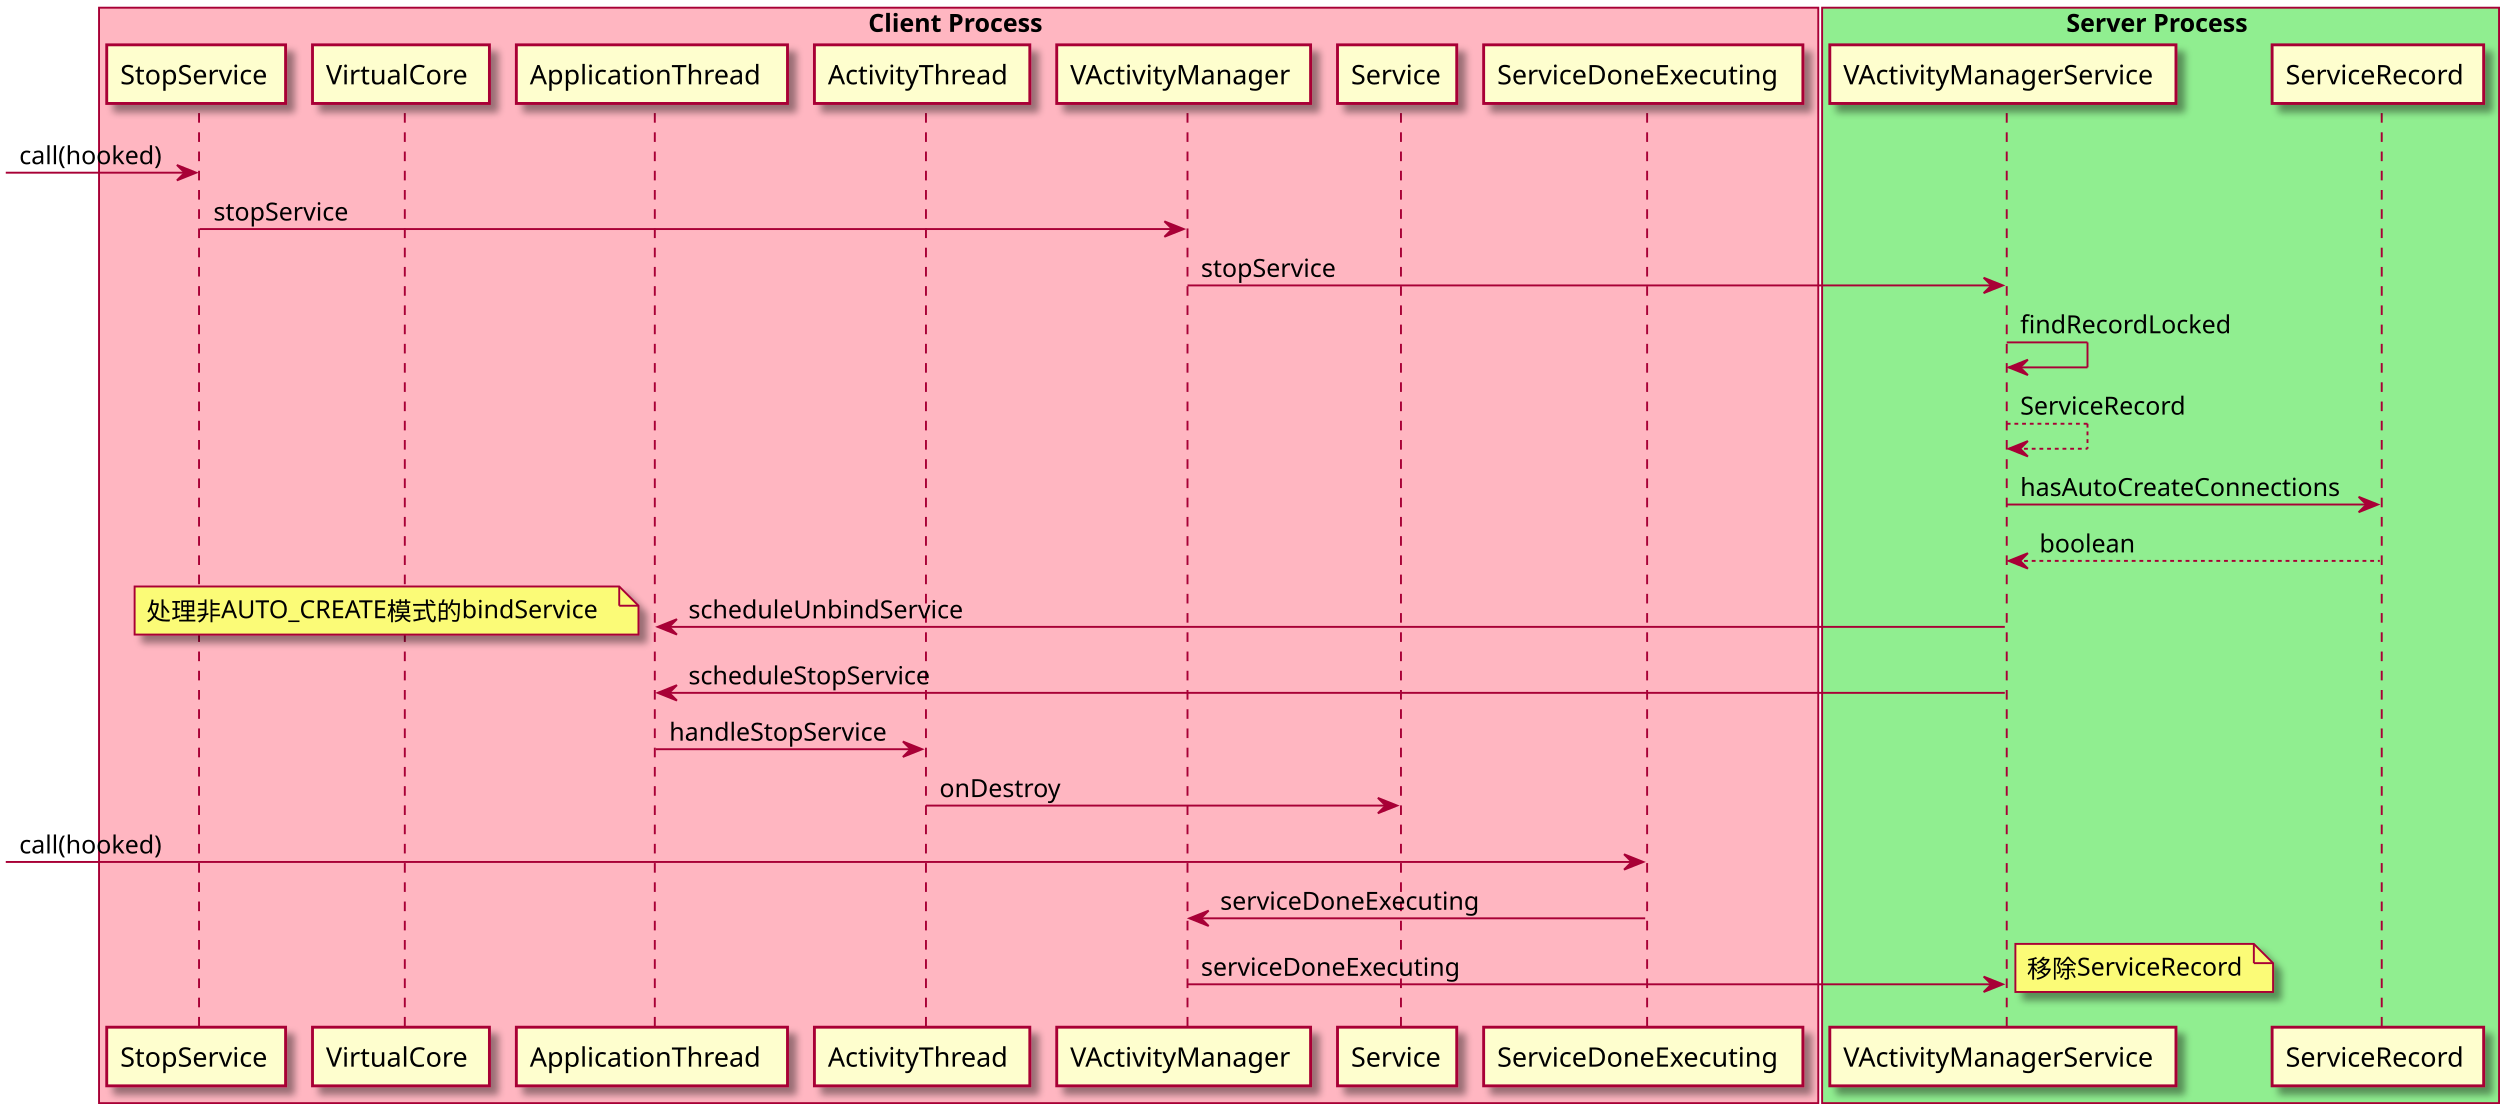
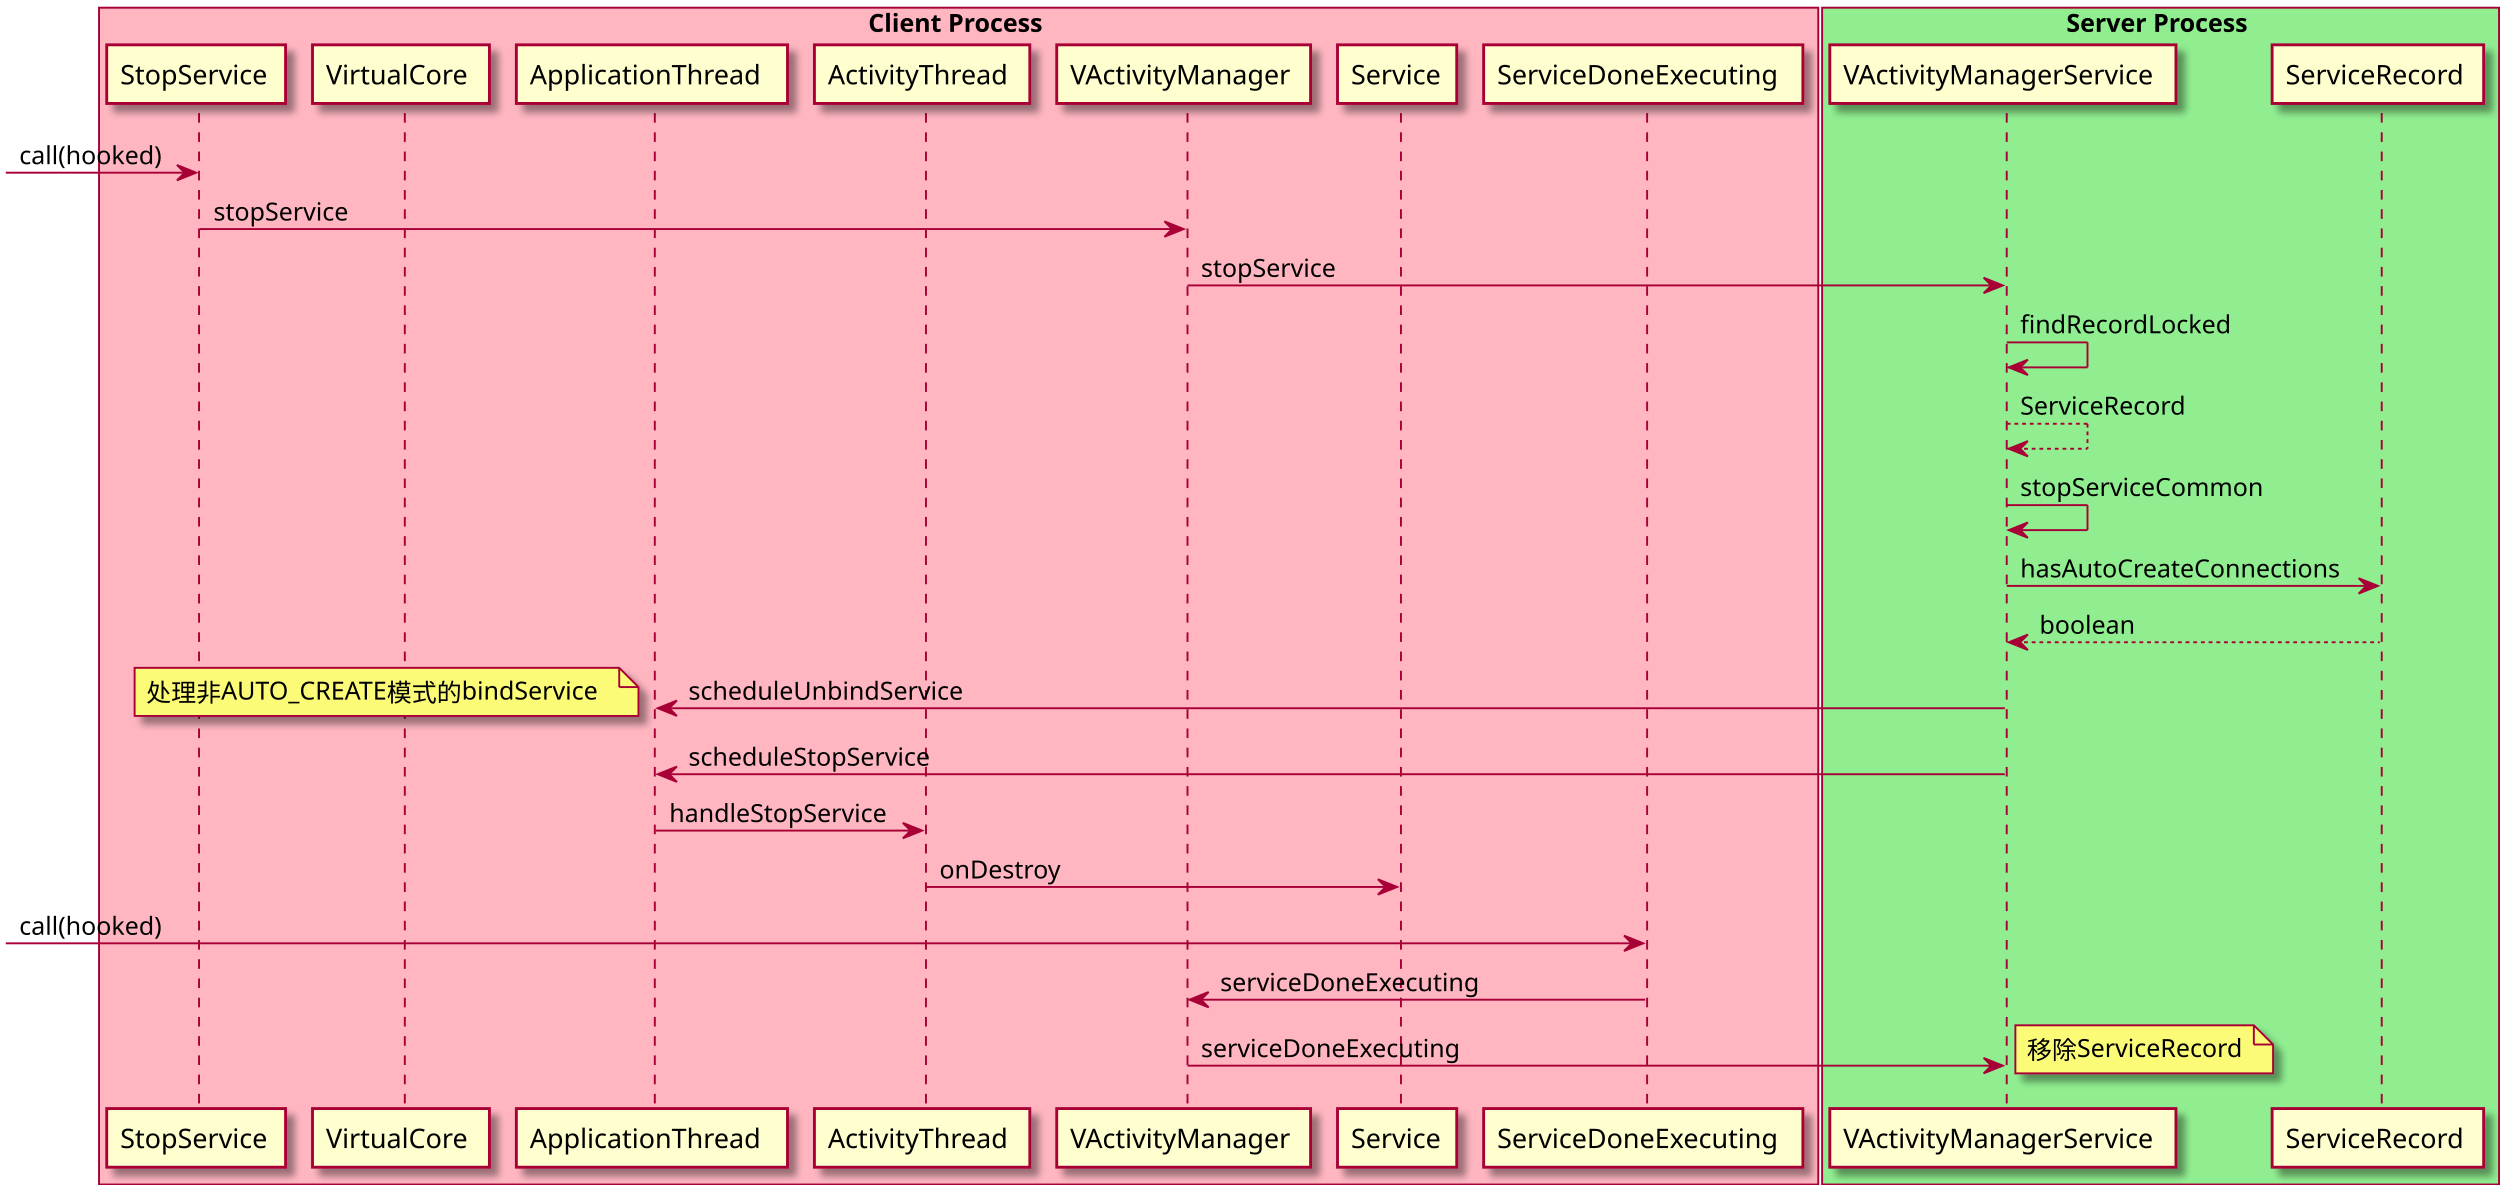
- <svg xmlns="http://www.w3.org/2000/svg" contentScriptType="application/ecmascript" contentStyleType="text/css" height="574px" preserveAspectRatio="none" style="width:1300px;height:574px;" version="1.1" viewBox="0 0 1300 574" width="1300px" zoomAndPan="magnify">
+ <svg xmlns="http://www.w3.org/2000/svg" contentScriptType="application/ecmascript" contentStyleType="text/css" height="616px" preserveAspectRatio="none" style="width:1300px;height:616px;" version="1.1" viewBox="0 0 1300 616" width="1300px" zoomAndPan="magnify">
  <defs>
-     <filter height="300%" id="fe2kdcz8jqxy1" width="300%" x="-1" y="-1">
+     <filter height="300%" id="f18ve115jf7jbh" width="300%" x="-1" y="-1">
      <feGaussianBlur result="blurOut" stdDeviation="2.0" />
      <feColorMatrix in="blurOut" result="blurOut2" type="matrix" values="0 0 0 0 0 0 0 0 0 0 0 0 0 0 0 0 0 0 .4 0" />
      <feOffset dx="4.0" dy="4.0" in="blurOut2" result="blurOut3" />
      <feBlend in="SourceGraphic" in2="blurOut3" mode="normal" />
    </filter>
  </defs>
  <g>
-     <rect fill="#FFB6C1" height="569.635" style="stroke: #A80036; stroke-width: 1.0;" width="894" x="51.5" y="4" />
+     <rect fill="#FFB6C1" height="611.945" style="stroke: #A80036; stroke-width: 1.0;" width="894" x="51.5" y="4" />
    <text fill="#000000" font-family="sans-serif" font-size="13" font-weight="bold" lengthAdjust="spacingAndGlyphs" textLength="94" x="451.5" y="16.568">Client Process</text>
-     <rect fill="#90EE90" height="569.635" style="stroke: #A80036; stroke-width: 1.0;" width="352" x="947.5" y="4" />
+     <rect fill="#90EE90" height="611.945" style="stroke: #A80036; stroke-width: 1.0;" width="352" x="947.5" y="4" />
    <text fill="#000000" font-family="sans-serif" font-size="13" font-weight="bold" lengthAdjust="spacingAndGlyphs" textLength="98" x="1074.5" y="16.568">Server Process</text>
-     <line style="stroke: #A80036; stroke-width: 1.0; stroke-dasharray: 5.0,5.0;" x1="103.5" x2="103.5" y1="58.799" y2="535.146" />
-     <line style="stroke: #A80036; stroke-width: 1.0; stroke-dasharray: 5.0,5.0;" x1="210.5" x2="210.5" y1="58.799" y2="535.146" />
-     <line style="stroke: #A80036; stroke-width: 1.0; stroke-dasharray: 5.0,5.0;" x1="340.5" x2="340.5" y1="58.799" y2="535.146" />
-     <line style="stroke: #A80036; stroke-width: 1.0; stroke-dasharray: 5.0,5.0;" x1="481.5" x2="481.5" y1="58.799" y2="535.146" />
-     <line style="stroke: #A80036; stroke-width: 1.0; stroke-dasharray: 5.0,5.0;" x1="617.5" x2="617.5" y1="58.799" y2="535.146" />
-     <line style="stroke: #A80036; stroke-width: 1.0; stroke-dasharray: 5.0,5.0;" x1="728.5" x2="728.5" y1="58.799" y2="535.146" />
-     <line style="stroke: #A80036; stroke-width: 1.0; stroke-dasharray: 5.0,5.0;" x1="856.5" x2="856.5" y1="58.799" y2="535.146" />
-     <line style="stroke: #A80036; stroke-width: 1.0; stroke-dasharray: 5.0,5.0;" x1="1043.5" x2="1043.5" y1="58.799" y2="535.146" />
-     <line style="stroke: #A80036; stroke-width: 1.0; stroke-dasharray: 5.0,5.0;" x1="1238.5" x2="1238.5" y1="58.799" y2="535.146" />
-     <rect fill="#FEFECE" filter="url(#fe2kdcz8jqxy1)" height="30.488" style="stroke: #A80036; stroke-width: 1.5;" width="93" x="55.5" y="23.311" />
+     <line style="stroke: #A80036; stroke-width: 1.0; stroke-dasharray: 5.0,5.0;" x1="103.5" x2="103.5" y1="58.799" y2="577.457" />
+     <line style="stroke: #A80036; stroke-width: 1.0; stroke-dasharray: 5.0,5.0;" x1="210.5" x2="210.5" y1="58.799" y2="577.457" />
+     <line style="stroke: #A80036; stroke-width: 1.0; stroke-dasharray: 5.0,5.0;" x1="340.5" x2="340.5" y1="58.799" y2="577.457" />
+     <line style="stroke: #A80036; stroke-width: 1.0; stroke-dasharray: 5.0,5.0;" x1="481.5" x2="481.5" y1="58.799" y2="577.457" />
+     <line style="stroke: #A80036; stroke-width: 1.0; stroke-dasharray: 5.0,5.0;" x1="617.5" x2="617.5" y1="58.799" y2="577.457" />
+     <line style="stroke: #A80036; stroke-width: 1.0; stroke-dasharray: 5.0,5.0;" x1="728.5" x2="728.5" y1="58.799" y2="577.457" />
+     <line style="stroke: #A80036; stroke-width: 1.0; stroke-dasharray: 5.0,5.0;" x1="856.5" x2="856.5" y1="58.799" y2="577.457" />
+     <line style="stroke: #A80036; stroke-width: 1.0; stroke-dasharray: 5.0,5.0;" x1="1043.5" x2="1043.5" y1="58.799" y2="577.457" />
+     <line style="stroke: #A80036; stroke-width: 1.0; stroke-dasharray: 5.0,5.0;" x1="1238.5" x2="1238.5" y1="58.799" y2="577.457" />
+     <rect fill="#FEFECE" filter="url(#f18ve115jf7jbh)" height="30.488" style="stroke: #A80036; stroke-width: 1.5;" width="93" x="55.5" y="23.311" />
    <text fill="#000000" font-family="sans-serif" font-size="14" lengthAdjust="spacingAndGlyphs" textLength="79" x="62.5" y="43.846">StopService</text>
-     <rect fill="#FEFECE" filter="url(#fe2kdcz8jqxy1)" height="30.488" style="stroke: #A80036; stroke-width: 1.5;" width="93" x="55.5" y="534.146" />
-     <text fill="#000000" font-family="sans-serif" font-size="14" lengthAdjust="spacingAndGlyphs" textLength="79" x="62.5" y="554.682">StopService</text>
-     <rect fill="#FEFECE" filter="url(#fe2kdcz8jqxy1)" height="30.488" style="stroke: #A80036; stroke-width: 1.5;" width="92" x="162.5" y="23.311" />
+     <rect fill="#FEFECE" filter="url(#f18ve115jf7jbh)" height="30.488" style="stroke: #A80036; stroke-width: 1.5;" width="93" x="55.5" y="576.457" />
+     <text fill="#000000" font-family="sans-serif" font-size="14" lengthAdjust="spacingAndGlyphs" textLength="79" x="62.5" y="596.992">StopService</text>
+     <rect fill="#FEFECE" filter="url(#f18ve115jf7jbh)" height="30.488" style="stroke: #A80036; stroke-width: 1.5;" width="92" x="162.5" y="23.311" />
    <text fill="#000000" font-family="sans-serif" font-size="14" lengthAdjust="spacingAndGlyphs" textLength="78" x="169.5" y="43.846">VirtualCore</text>
-     <rect fill="#FEFECE" filter="url(#fe2kdcz8jqxy1)" height="30.488" style="stroke: #A80036; stroke-width: 1.5;" width="92" x="162.5" y="534.146" />
-     <text fill="#000000" font-family="sans-serif" font-size="14" lengthAdjust="spacingAndGlyphs" textLength="78" x="169.5" y="554.682">VirtualCore</text>
-     <rect fill="#FEFECE" filter="url(#fe2kdcz8jqxy1)" height="30.488" style="stroke: #A80036; stroke-width: 1.5;" width="141" x="268.5" y="23.311" />
+     <rect fill="#FEFECE" filter="url(#f18ve115jf7jbh)" height="30.488" style="stroke: #A80036; stroke-width: 1.5;" width="92" x="162.5" y="576.457" />
+     <text fill="#000000" font-family="sans-serif" font-size="14" lengthAdjust="spacingAndGlyphs" textLength="78" x="169.5" y="596.992">VirtualCore</text>
+     <rect fill="#FEFECE" filter="url(#f18ve115jf7jbh)" height="30.488" style="stroke: #A80036; stroke-width: 1.5;" width="141" x="268.5" y="23.311" />
    <text fill="#000000" font-family="sans-serif" font-size="14" lengthAdjust="spacingAndGlyphs" textLength="127" x="275.5" y="43.846">ApplicationThread</text>
-     <rect fill="#FEFECE" filter="url(#fe2kdcz8jqxy1)" height="30.488" style="stroke: #A80036; stroke-width: 1.5;" width="141" x="268.5" y="534.146" />
-     <text fill="#000000" font-family="sans-serif" font-size="14" lengthAdjust="spacingAndGlyphs" textLength="127" x="275.5" y="554.682">ApplicationThread</text>
-     <rect fill="#FEFECE" filter="url(#fe2kdcz8jqxy1)" height="30.488" style="stroke: #A80036; stroke-width: 1.5;" width="112" x="423.5" y="23.311" />
+     <rect fill="#FEFECE" filter="url(#f18ve115jf7jbh)" height="30.488" style="stroke: #A80036; stroke-width: 1.5;" width="141" x="268.5" y="576.457" />
+     <text fill="#000000" font-family="sans-serif" font-size="14" lengthAdjust="spacingAndGlyphs" textLength="127" x="275.5" y="596.992">ApplicationThread</text>
+     <rect fill="#FEFECE" filter="url(#f18ve115jf7jbh)" height="30.488" style="stroke: #A80036; stroke-width: 1.5;" width="112" x="423.5" y="23.311" />
    <text fill="#000000" font-family="sans-serif" font-size="14" lengthAdjust="spacingAndGlyphs" textLength="98" x="430.5" y="43.846">ActivityThread</text>
-     <rect fill="#FEFECE" filter="url(#fe2kdcz8jqxy1)" height="30.488" style="stroke: #A80036; stroke-width: 1.5;" width="112" x="423.5" y="534.146" />
-     <text fill="#000000" font-family="sans-serif" font-size="14" lengthAdjust="spacingAndGlyphs" textLength="98" x="430.5" y="554.682">ActivityThread</text>
-     <rect fill="#FEFECE" filter="url(#fe2kdcz8jqxy1)" height="30.488" style="stroke: #A80036; stroke-width: 1.5;" width="132" x="549.5" y="23.311" />
+     <rect fill="#FEFECE" filter="url(#f18ve115jf7jbh)" height="30.488" style="stroke: #A80036; stroke-width: 1.5;" width="112" x="423.5" y="576.457" />
+     <text fill="#000000" font-family="sans-serif" font-size="14" lengthAdjust="spacingAndGlyphs" textLength="98" x="430.5" y="596.992">ActivityThread</text>
+     <rect fill="#FEFECE" filter="url(#f18ve115jf7jbh)" height="30.488" style="stroke: #A80036; stroke-width: 1.5;" width="132" x="549.5" y="23.311" />
    <text fill="#000000" font-family="sans-serif" font-size="14" lengthAdjust="spacingAndGlyphs" textLength="118" x="556.5" y="43.846">VActivityManager</text>
-     <rect fill="#FEFECE" filter="url(#fe2kdcz8jqxy1)" height="30.488" style="stroke: #A80036; stroke-width: 1.5;" width="132" x="549.5" y="534.146" />
-     <text fill="#000000" font-family="sans-serif" font-size="14" lengthAdjust="spacingAndGlyphs" textLength="118" x="556.5" y="554.682">VActivityManager</text>
-     <rect fill="#FEFECE" filter="url(#fe2kdcz8jqxy1)" height="30.488" style="stroke: #A80036; stroke-width: 1.5;" width="62" x="695.5" y="23.311" />
+     <rect fill="#FEFECE" filter="url(#f18ve115jf7jbh)" height="30.488" style="stroke: #A80036; stroke-width: 1.5;" width="132" x="549.5" y="576.457" />
+     <text fill="#000000" font-family="sans-serif" font-size="14" lengthAdjust="spacingAndGlyphs" textLength="118" x="556.5" y="596.992">VActivityManager</text>
+     <rect fill="#FEFECE" filter="url(#f18ve115jf7jbh)" height="30.488" style="stroke: #A80036; stroke-width: 1.5;" width="62" x="695.5" y="23.311" />
    <text fill="#000000" font-family="sans-serif" font-size="14" lengthAdjust="spacingAndGlyphs" textLength="48" x="702.5" y="43.846">Service</text>
-     <rect fill="#FEFECE" filter="url(#fe2kdcz8jqxy1)" height="30.488" style="stroke: #A80036; stroke-width: 1.5;" width="62" x="695.5" y="534.146" />
-     <text fill="#000000" font-family="sans-serif" font-size="14" lengthAdjust="spacingAndGlyphs" textLength="48" x="702.5" y="554.682">Service</text>
-     <rect fill="#FEFECE" filter="url(#fe2kdcz8jqxy1)" height="30.488" style="stroke: #A80036; stroke-width: 1.5;" width="166" x="771.5" y="23.311" />
+     <rect fill="#FEFECE" filter="url(#f18ve115jf7jbh)" height="30.488" style="stroke: #A80036; stroke-width: 1.5;" width="62" x="695.5" y="576.457" />
+     <text fill="#000000" font-family="sans-serif" font-size="14" lengthAdjust="spacingAndGlyphs" textLength="48" x="702.5" y="596.992">Service</text>
+     <rect fill="#FEFECE" filter="url(#f18ve115jf7jbh)" height="30.488" style="stroke: #A80036; stroke-width: 1.5;" width="166" x="771.5" y="23.311" />
    <text fill="#000000" font-family="sans-serif" font-size="14" lengthAdjust="spacingAndGlyphs" textLength="152" x="778.5" y="43.846">ServiceDoneExecuting</text>
-     <rect fill="#FEFECE" filter="url(#fe2kdcz8jqxy1)" height="30.488" style="stroke: #A80036; stroke-width: 1.5;" width="166" x="771.5" y="534.146" />
-     <text fill="#000000" font-family="sans-serif" font-size="14" lengthAdjust="spacingAndGlyphs" textLength="152" x="778.5" y="554.682">ServiceDoneExecuting</text>
-     <rect fill="#FEFECE" filter="url(#fe2kdcz8jqxy1)" height="30.488" style="stroke: #A80036; stroke-width: 1.5;" width="180" x="951.5" y="23.311" />
+     <rect fill="#FEFECE" filter="url(#f18ve115jf7jbh)" height="30.488" style="stroke: #A80036; stroke-width: 1.5;" width="166" x="771.5" y="576.457" />
+     <text fill="#000000" font-family="sans-serif" font-size="14" lengthAdjust="spacingAndGlyphs" textLength="152" x="778.5" y="596.992">ServiceDoneExecuting</text>
+     <rect fill="#FEFECE" filter="url(#f18ve115jf7jbh)" height="30.488" style="stroke: #A80036; stroke-width: 1.5;" width="180" x="951.5" y="23.311" />
    <text fill="#000000" font-family="sans-serif" font-size="14" lengthAdjust="spacingAndGlyphs" textLength="166" x="958.5" y="43.846">VActivityManagerService</text>
-     <rect fill="#FEFECE" filter="url(#fe2kdcz8jqxy1)" height="30.488" style="stroke: #A80036; stroke-width: 1.5;" width="180" x="951.5" y="534.146" />
-     <text fill="#000000" font-family="sans-serif" font-size="14" lengthAdjust="spacingAndGlyphs" textLength="166" x="958.5" y="554.682">VActivityManagerService</text>
-     <rect fill="#FEFECE" filter="url(#fe2kdcz8jqxy1)" height="30.488" style="stroke: #A80036; stroke-width: 1.5;" width="110" x="1181.5" y="23.311" />
+     <rect fill="#FEFECE" filter="url(#f18ve115jf7jbh)" height="30.488" style="stroke: #A80036; stroke-width: 1.5;" width="180" x="951.5" y="576.457" />
+     <text fill="#000000" font-family="sans-serif" font-size="14" lengthAdjust="spacingAndGlyphs" textLength="166" x="958.5" y="596.992">VActivityManagerService</text>
+     <rect fill="#FEFECE" filter="url(#f18ve115jf7jbh)" height="30.488" style="stroke: #A80036; stroke-width: 1.5;" width="110" x="1181.5" y="23.311" />
    <text fill="#000000" font-family="sans-serif" font-size="14" lengthAdjust="spacingAndGlyphs" textLength="96" x="1188.5" y="43.846">ServiceRecord</text>
-     <rect fill="#FEFECE" filter="url(#fe2kdcz8jqxy1)" height="30.488" style="stroke: #A80036; stroke-width: 1.5;" width="110" x="1181.5" y="534.146" />
-     <text fill="#000000" font-family="sans-serif" font-size="14" lengthAdjust="spacingAndGlyphs" textLength="96" x="1188.5" y="554.682">ServiceRecord</text>
+     <rect fill="#FEFECE" filter="url(#f18ve115jf7jbh)" height="30.488" style="stroke: #A80036; stroke-width: 1.5;" width="110" x="1181.5" y="576.457" />
+     <text fill="#000000" font-family="sans-serif" font-size="14" lengthAdjust="spacingAndGlyphs" textLength="96" x="1188.5" y="596.992">ServiceRecord</text>
    <polygon fill="#A80036" points="92,85.799,102,89.799,92,93.799,96,89.799" style="stroke: #A80036; stroke-width: 1.0;" />
    <line style="stroke: #A80036; stroke-width: 1.0;" x1="3" x2="98" y1="89.799" y2="89.799" />
    <text fill="#000000" font-family="sans-serif" font-size="13" lengthAdjust="spacingAndGlyphs" textLength="77" x="10" y="85.367">call(hooked)</text>
    <polygon fill="#A80036" points="605.5,115.109,615.5,119.109,605.5,123.109,609.5,119.109" style="stroke: #A80036; stroke-width: 1.0;" />
    <line style="stroke: #A80036; stroke-width: 1.0;" x1="104" x2="611.5" y1="119.109" y2="119.109" />
    <text fill="#000000" font-family="sans-serif" font-size="13" lengthAdjust="spacingAndGlyphs" textLength="72" x="111" y="114.678">stopService</text>
    <polygon fill="#A80036" points="1031.5,144.42,1041.5,148.42,1031.5,152.42,1035.5,148.42" style="stroke: #A80036; stroke-width: 1.0;" />
    <line style="stroke: #A80036; stroke-width: 1.0;" x1="617.5" x2="1037.5" y1="148.42" y2="148.42" />
    <text fill="#000000" font-family="sans-serif" font-size="13" lengthAdjust="spacingAndGlyphs" textLength="72" x="624.5" y="143.988">stopService</text>
    <line style="stroke: #A80036; stroke-width: 1.0;" x1="1043.5" x2="1085.5" y1="178.041" y2="178.041" />
    <line style="stroke: #A80036; stroke-width: 1.0;" x1="1085.5" x2="1085.5" y1="178.041" y2="191.041" />
    <line style="stroke: #A80036; stroke-width: 1.0;" x1="1044.5" x2="1085.5" y1="191.041" y2="191.041" />
    <polygon fill="#A80036" points="1054.5,187.041,1044.5,191.041,1054.5,195.041,1050.5,191.041" style="stroke: #A80036; stroke-width: 1.0;" />
    <text fill="#000000" font-family="sans-serif" font-size="13" lengthAdjust="spacingAndGlyphs" textLength="113" x="1050.5" y="173.299">findRecordLocked</text>
    <line style="stroke: #A80036; stroke-width: 1.0; stroke-dasharray: 2.0,2.0;" x1="1043.5" x2="1085.5" y1="220.352" y2="220.352" />
    <line style="stroke: #A80036; stroke-width: 1.0; stroke-dasharray: 2.0,2.0;" x1="1085.5" x2="1085.5" y1="220.352" y2="233.352" />
    <line style="stroke: #A80036; stroke-width: 1.0; stroke-dasharray: 2.0,2.0;" x1="1044.5" x2="1085.5" y1="233.352" y2="233.352" />
    <polygon fill="#A80036" points="1054.5,229.352,1044.5,233.352,1054.5,237.352,1050.5,233.352" style="stroke: #A80036; stroke-width: 1.0;" />
    <text fill="#000000" font-family="sans-serif" font-size="13" lengthAdjust="spacingAndGlyphs" textLength="87" x="1050.5" y="215.609">ServiceRecord</text>
-     <polygon fill="#A80036" points="1226.5,258.352,1236.5,262.352,1226.5,266.352,1230.5,262.352" style="stroke: #A80036; stroke-width: 1.0;" />
-     <line style="stroke: #A80036; stroke-width: 1.0;" x1="1043.5" x2="1232.5" y1="262.352" y2="262.352" />
-     <text fill="#000000" font-family="sans-serif" font-size="13" lengthAdjust="spacingAndGlyphs" textLength="171" x="1050.5" y="257.92">hasAutoCreateConnections</text>
-     <polygon fill="#A80036" points="1054.5,287.662,1044.5,291.662,1054.5,295.662,1050.5,291.662" style="stroke: #A80036; stroke-width: 1.0;" />
-     <line style="stroke: #A80036; stroke-width: 1.0; stroke-dasharray: 2.0,2.0;" x1="1048.5" x2="1237.5" y1="291.662" y2="291.662" />
-     <text fill="#000000" font-family="sans-serif" font-size="13" lengthAdjust="spacingAndGlyphs" textLength="50" x="1060.5" y="287.231">boolean</text>
-     <polygon fill="#A80036" points="352,321.973,342,325.973,352,329.973,348,325.973" style="stroke: #A80036; stroke-width: 1.0;" />
-     <line style="stroke: #A80036; stroke-width: 1.0;" x1="346" x2="1042.5" y1="325.973" y2="325.973" />
-     <text fill="#000000" font-family="sans-serif" font-size="13" lengthAdjust="spacingAndGlyphs" textLength="145" x="358" y="321.541">scheduleUnbindService</text>
-     <polygon fill="#FBFB77" filter="url(#fe2kdcz8jqxy1)" points="70,304.973,70,329.973,332,329.973,332,314.973,322,304.973,70,304.973" style="stroke: #A80036; stroke-width: 1.0;" />
-     <line style="stroke: #A80036; stroke-width: 1.0;" x1="322" x2="322" y1="304.973" y2="314.973" />
-     <line style="stroke: #A80036; stroke-width: 1.0;" x1="332" x2="322" y1="314.973" y2="314.973" />
-     <text fill="#000000" font-family="sans-serif" font-size="13" lengthAdjust="spacingAndGlyphs" textLength="241" x="76" y="322.541">处理非AUTO_CREATE模式的bindService</text>
-     <polygon fill="#A80036" points="352,356.283,342,360.283,352,364.283,348,360.283" style="stroke: #A80036; stroke-width: 1.0;" />
-     <line style="stroke: #A80036; stroke-width: 1.0;" x1="346" x2="1042.5" y1="360.283" y2="360.283" />
-     <text fill="#000000" font-family="sans-serif" font-size="13" lengthAdjust="spacingAndGlyphs" textLength="128" x="358" y="355.852">scheduleStopService</text>
-     <polygon fill="#A80036" points="469.5,385.594,479.5,389.594,469.5,393.594,473.5,389.594" style="stroke: #A80036; stroke-width: 1.0;" />
-     <line style="stroke: #A80036; stroke-width: 1.0;" x1="341" x2="475.5" y1="389.594" y2="389.594" />
-     <text fill="#000000" font-family="sans-serif" font-size="13" lengthAdjust="spacingAndGlyphs" textLength="114" x="348" y="385.162">handleStopService</text>
-     <polygon fill="#A80036" points="716.5,414.904,726.5,418.904,716.5,422.904,720.5,418.904" style="stroke: #A80036; stroke-width: 1.0;" />
-     <line style="stroke: #A80036; stroke-width: 1.0;" x1="481.5" x2="722.5" y1="418.904" y2="418.904" />
-     <text fill="#000000" font-family="sans-serif" font-size="13" lengthAdjust="spacingAndGlyphs" textLength="65" x="488.5" y="414.473">onDestroy</text>
-     <polygon fill="#A80036" points="844.5,444.215,854.5,448.215,844.5,452.215,848.5,448.215" style="stroke: #A80036; stroke-width: 1.0;" />
-     <line style="stroke: #A80036; stroke-width: 1.0;" x1="3" x2="850.5" y1="448.215" y2="448.215" />
-     <text fill="#000000" font-family="sans-serif" font-size="13" lengthAdjust="spacingAndGlyphs" textLength="77" x="10" y="443.783">call(hooked)</text>
-     <polygon fill="#A80036" points="628.5,473.525,618.5,477.525,628.5,481.525,624.5,477.525" style="stroke: #A80036; stroke-width: 1.0;" />
-     <line style="stroke: #A80036; stroke-width: 1.0;" x1="622.5" x2="855.5" y1="477.525" y2="477.525" />
-     <text fill="#000000" font-family="sans-serif" font-size="13" lengthAdjust="spacingAndGlyphs" textLength="139" x="634.5" y="473.094">serviceDoneExecuting</text>
-     <polygon fill="#A80036" points="1031.5,507.836,1041.5,511.836,1031.5,515.836,1035.5,511.836" style="stroke: #A80036; stroke-width: 1.0;" />
-     <line style="stroke: #A80036; stroke-width: 1.0;" x1="617.5" x2="1037.5" y1="511.836" y2="511.836" />
-     <text fill="#000000" font-family="sans-serif" font-size="13" lengthAdjust="spacingAndGlyphs" textLength="139" x="624.5" y="507.404">serviceDoneExecuting</text>
-     <polygon fill="#FBFB77" filter="url(#fe2kdcz8jqxy1)" points="1048,490.836,1048,515.836,1182,515.836,1182,500.836,1172,490.836,1048,490.836" style="stroke: #A80036; stroke-width: 1.0;" />
-     <line style="stroke: #A80036; stroke-width: 1.0;" x1="1172" x2="1172" y1="490.836" y2="500.836" />
-     <line style="stroke: #A80036; stroke-width: 1.0;" x1="1182" x2="1172" y1="500.836" y2="500.836" />
-     <text fill="#000000" font-family="sans-serif" font-size="13" lengthAdjust="spacingAndGlyphs" textLength="113" x="1054" y="508.404">移除ServiceRecord</text>
+     <line style="stroke: #A80036; stroke-width: 1.0;" x1="1043.5" x2="1085.5" y1="262.662" y2="262.662" />
+     <line style="stroke: #A80036; stroke-width: 1.0;" x1="1085.5" x2="1085.5" y1="262.662" y2="275.662" />
+     <line style="stroke: #A80036; stroke-width: 1.0;" x1="1044.5" x2="1085.5" y1="275.662" y2="275.662" />
+     <polygon fill="#A80036" points="1054.5,271.662,1044.5,275.662,1054.5,279.662,1050.5,275.662" style="stroke: #A80036; stroke-width: 1.0;" />
+     <text fill="#000000" font-family="sans-serif" font-size="13" lengthAdjust="spacingAndGlyphs" textLength="129" x="1050.5" y="257.92">stopServiceCommon</text>
+     <polygon fill="#A80036" points="1226.5,300.662,1236.5,304.662,1226.5,308.662,1230.5,304.662" style="stroke: #A80036; stroke-width: 1.0;" />
+     <line style="stroke: #A80036; stroke-width: 1.0;" x1="1043.5" x2="1232.5" y1="304.662" y2="304.662" />
+     <text fill="#000000" font-family="sans-serif" font-size="13" lengthAdjust="spacingAndGlyphs" textLength="171" x="1050.5" y="300.231">hasAutoCreateConnections</text>
+     <polygon fill="#A80036" points="1054.5,329.973,1044.5,333.973,1054.5,337.973,1050.5,333.973" style="stroke: #A80036; stroke-width: 1.0;" />
+     <line style="stroke: #A80036; stroke-width: 1.0; stroke-dasharray: 2.0,2.0;" x1="1048.5" x2="1237.5" y1="333.973" y2="333.973" />
+     <text fill="#000000" font-family="sans-serif" font-size="13" lengthAdjust="spacingAndGlyphs" textLength="50" x="1060.5" y="329.541">boolean</text>
+     <polygon fill="#A80036" points="352,364.283,342,368.283,352,372.283,348,368.283" style="stroke: #A80036; stroke-width: 1.0;" />
+     <line style="stroke: #A80036; stroke-width: 1.0;" x1="346" x2="1042.5" y1="368.283" y2="368.283" />
+     <text fill="#000000" font-family="sans-serif" font-size="13" lengthAdjust="spacingAndGlyphs" textLength="145" x="358" y="363.852">scheduleUnbindService</text>
+     <polygon fill="#FBFB77" filter="url(#f18ve115jf7jbh)" points="70,347.283,70,372.283,332,372.283,332,357.283,322,347.283,70,347.283" style="stroke: #A80036; stroke-width: 1.0;" />
+     <line style="stroke: #A80036; stroke-width: 1.0;" x1="322" x2="322" y1="347.283" y2="357.283" />
+     <line style="stroke: #A80036; stroke-width: 1.0;" x1="332" x2="322" y1="357.283" y2="357.283" />
+     <text fill="#000000" font-family="sans-serif" font-size="13" lengthAdjust="spacingAndGlyphs" textLength="241" x="76" y="364.852">处理非AUTO_CREATE模式的bindService</text>
+     <polygon fill="#A80036" points="352,398.594,342,402.594,352,406.594,348,402.594" style="stroke: #A80036; stroke-width: 1.0;" />
+     <line style="stroke: #A80036; stroke-width: 1.0;" x1="346" x2="1042.5" y1="402.594" y2="402.594" />
+     <text fill="#000000" font-family="sans-serif" font-size="13" lengthAdjust="spacingAndGlyphs" textLength="128" x="358" y="398.162">scheduleStopService</text>
+     <polygon fill="#A80036" points="469.5,427.904,479.5,431.904,469.5,435.904,473.5,431.904" style="stroke: #A80036; stroke-width: 1.0;" />
+     <line style="stroke: #A80036; stroke-width: 1.0;" x1="341" x2="475.5" y1="431.904" y2="431.904" />
+     <text fill="#000000" font-family="sans-serif" font-size="13" lengthAdjust="spacingAndGlyphs" textLength="114" x="348" y="427.473">handleStopService</text>
+     <polygon fill="#A80036" points="716.5,457.215,726.5,461.215,716.5,465.215,720.5,461.215" style="stroke: #A80036; stroke-width: 1.0;" />
+     <line style="stroke: #A80036; stroke-width: 1.0;" x1="481.5" x2="722.5" y1="461.215" y2="461.215" />
+     <text fill="#000000" font-family="sans-serif" font-size="13" lengthAdjust="spacingAndGlyphs" textLength="65" x="488.5" y="456.783">onDestroy</text>
+     <polygon fill="#A80036" points="844.5,486.525,854.5,490.525,844.5,494.525,848.5,490.525" style="stroke: #A80036; stroke-width: 1.0;" />
+     <line style="stroke: #A80036; stroke-width: 1.0;" x1="3" x2="850.5" y1="490.525" y2="490.525" />
+     <text fill="#000000" font-family="sans-serif" font-size="13" lengthAdjust="spacingAndGlyphs" textLength="77" x="10" y="486.094">call(hooked)</text>
+     <polygon fill="#A80036" points="628.5,515.836,618.5,519.836,628.5,523.836,624.5,519.836" style="stroke: #A80036; stroke-width: 1.0;" />
+     <line style="stroke: #A80036; stroke-width: 1.0;" x1="622.5" x2="855.5" y1="519.836" y2="519.836" />
+     <text fill="#000000" font-family="sans-serif" font-size="13" lengthAdjust="spacingAndGlyphs" textLength="139" x="634.5" y="515.404">serviceDoneExecuting</text>
+     <polygon fill="#A80036" points="1031.5,550.146,1041.5,554.146,1031.5,558.146,1035.5,554.146" style="stroke: #A80036; stroke-width: 1.0;" />
+     <line style="stroke: #A80036; stroke-width: 1.0;" x1="617.5" x2="1037.5" y1="554.146" y2="554.146" />
+     <text fill="#000000" font-family="sans-serif" font-size="13" lengthAdjust="spacingAndGlyphs" textLength="139" x="624.5" y="549.715">serviceDoneExecuting</text>
+     <polygon fill="#FBFB77" filter="url(#f18ve115jf7jbh)" points="1048,533.146,1048,558.146,1182,558.146,1182,543.146,1172,533.146,1048,533.146" style="stroke: #A80036; stroke-width: 1.0;" />
+     <line style="stroke: #A80036; stroke-width: 1.0;" x1="1172" x2="1172" y1="533.146" y2="543.146" />
+     <line style="stroke: #A80036; stroke-width: 1.0;" x1="1182" x2="1172" y1="543.146" y2="543.146" />
+     <text fill="#000000" font-family="sans-serif" font-size="13" lengthAdjust="spacingAndGlyphs" textLength="113" x="1054" y="550.715">移除ServiceRecord</text>
  </g>
</svg>
